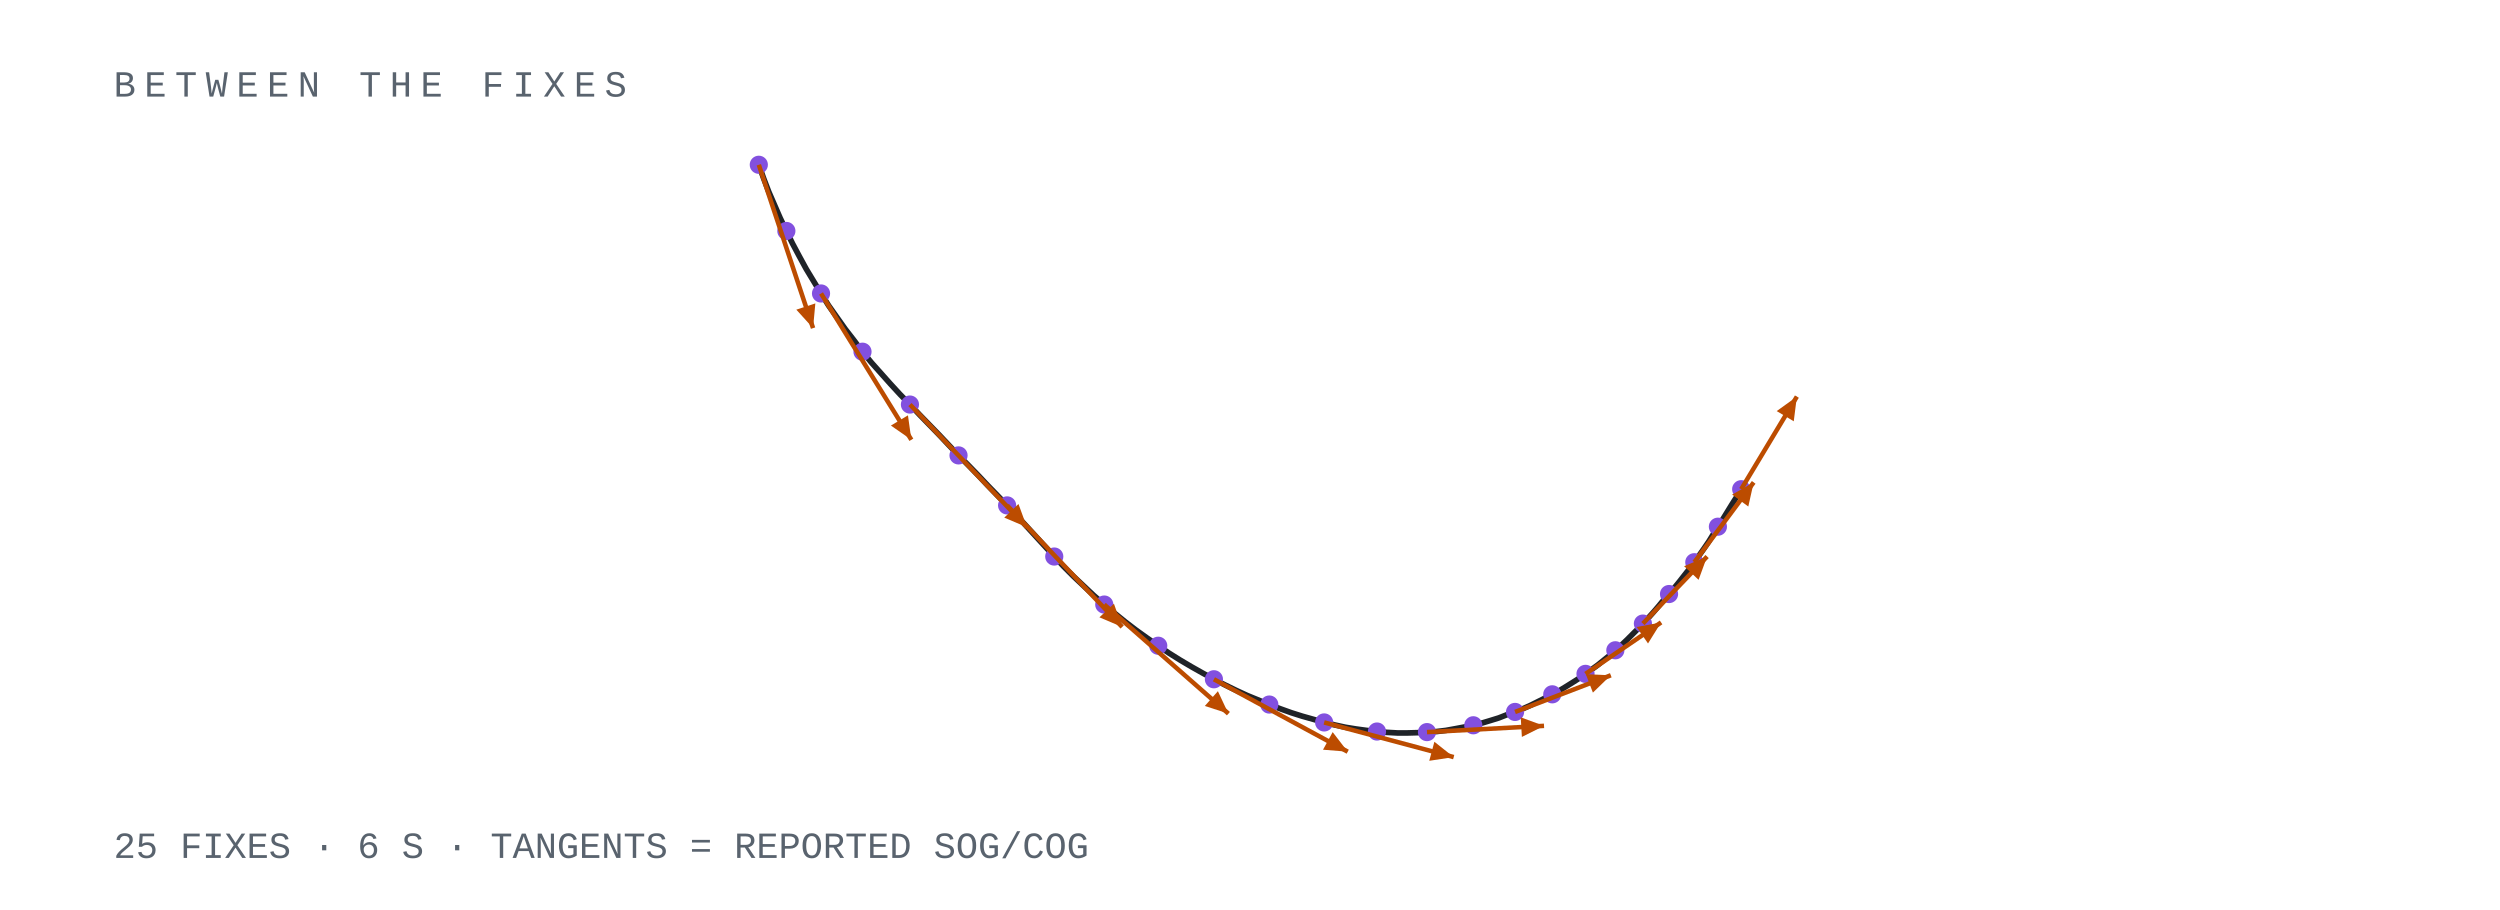
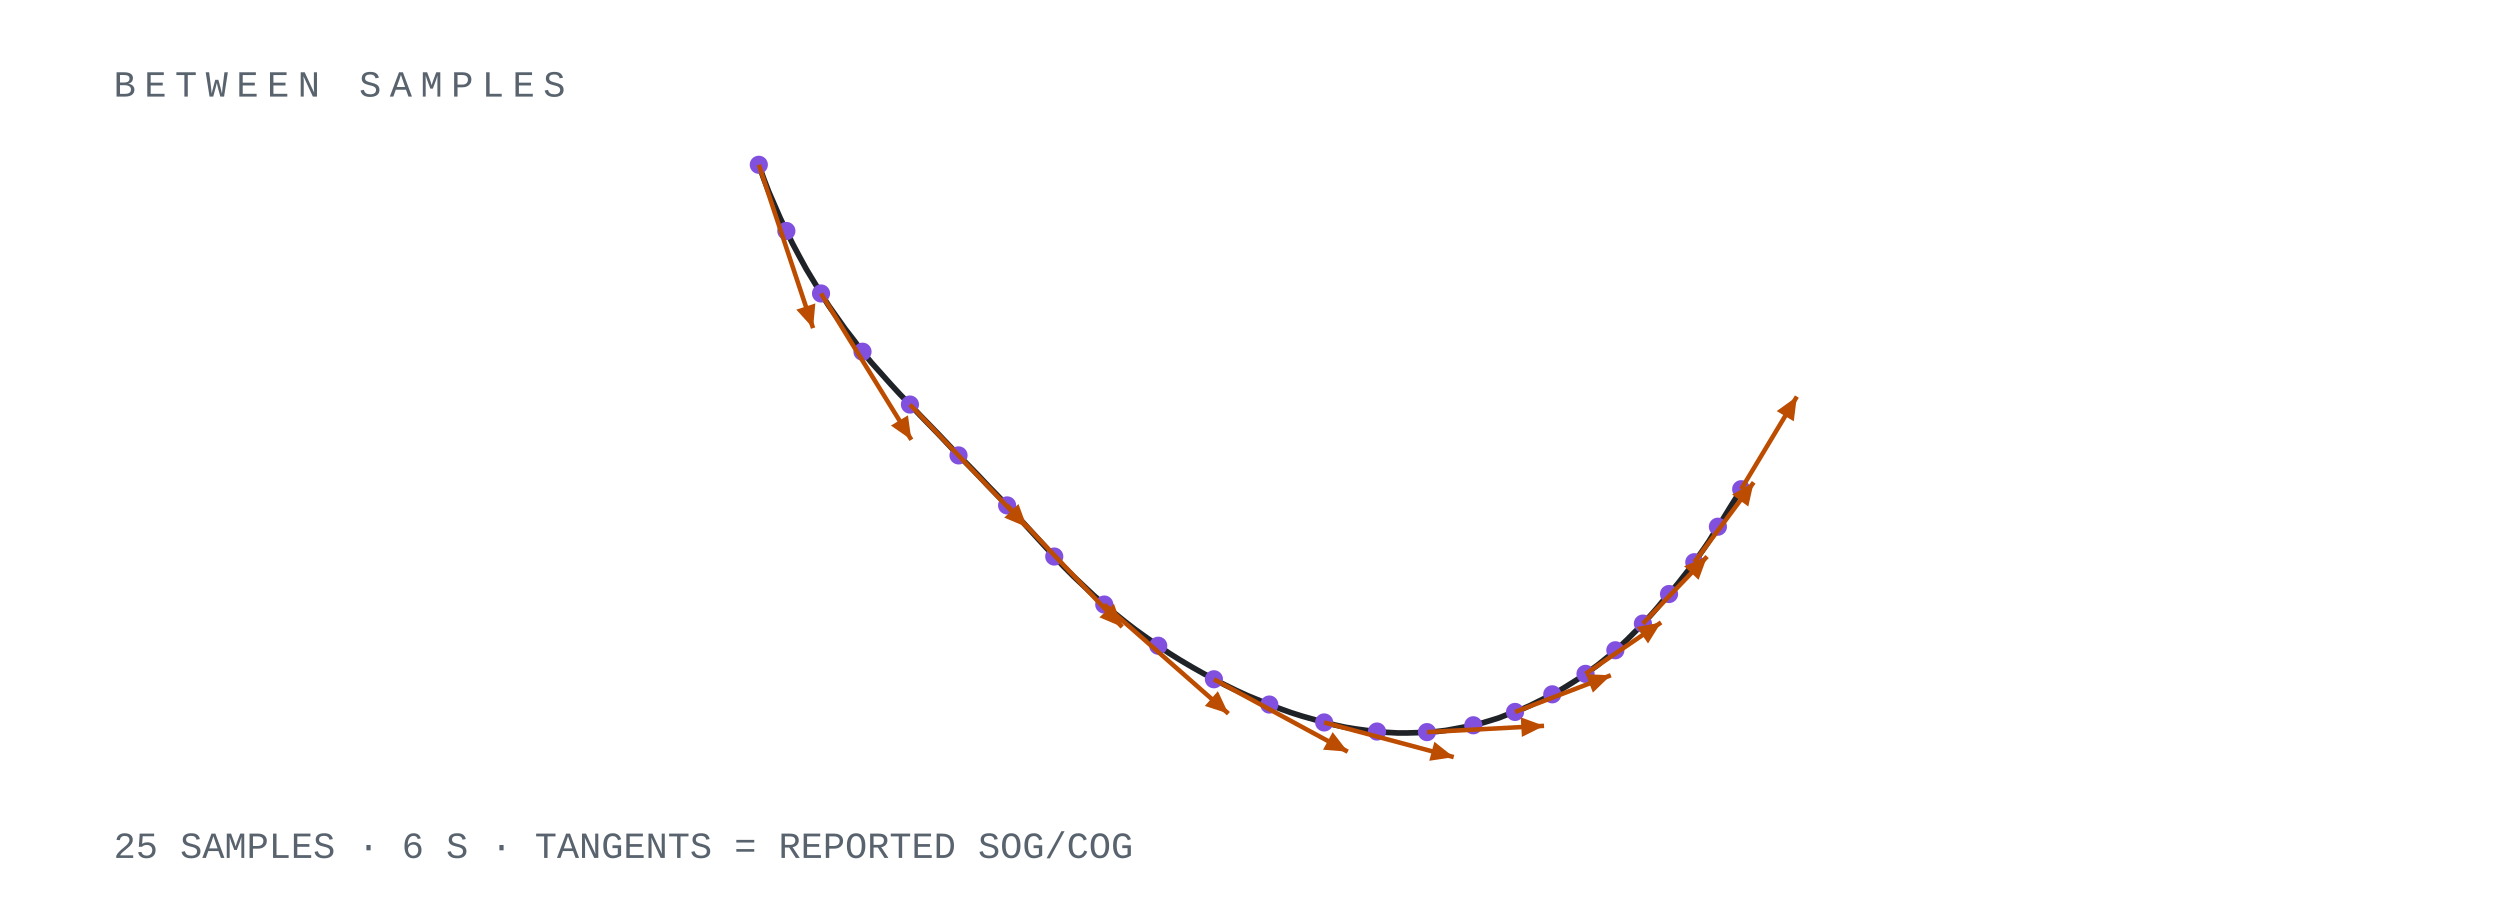
- <svg xmlns="http://www.w3.org/2000/svg" viewBox="0 0 880 320" width="880" height="320" role="img" aria-label="A real tack from the feed: 25 raw fixes over 6 seconds as dots, with the cubic Hermite the replay draws through them. Each amber arrow is half a second of the speed and course that fix reported, the tangents the curve leaves on.">
+ <svg xmlns="http://www.w3.org/2000/svg" viewBox="0 0 880 320" width="880" height="320" role="img" aria-label="A real tack from the feed: 25 raw samples over 6 seconds as dots, with the cubic Hermite curve the replay draws through them. Each amber arrow shows half a second of reported speed and course.">
  <style>
.track{stroke-dasharray:1000;animation:sail 12s linear infinite}
@keyframes sail{0%{stroke-dashoffset:1000}72%{stroke-dashoffset:0}100%{stroke-dashoffset:0}}
@media (prefers-reduced-motion:reduce){*{animation:none!important}.track{stroke-dashoffset:0}}
</style>
-   <text x="40" y="34" font-family="ui-monospace,'SF Mono','Cascadia Mono',Menlo,Consolas,'Liberation Mono',monospace" font-size="13" letter-spacing="3" fill="#59636e">BETWEEN THE FIXES</text>
+   <text x="40" y="34" font-family="ui-monospace,'SF Mono','Cascadia Mono',Menlo,Consolas,'Liberation Mono',monospace" font-size="13" letter-spacing="3" fill="#59636e">BETWEEN SAMPLES</text>
  <path d="M267.1 58.0L268.8 62.8L270.6 67.5L272.6 72.1L274.6 76.7L276.8 81.3L279.0 85.8L281.4 90.3L283.8 94.7L286.4 99.0L289.0 103.3L291.7 107.6L294.6 111.7L297.5 115.8L300.6 119.8L303.6 123.8L306.8 127.7L310.1 131.4L313.4 135.1L316.8 138.8L320.3 142.4L323.7 146.0L327.1 149.5L330.6 153.1L334.0 156.7L337.4 160.3L340.9 163.8L344.3 167.3L347.7 170.9L351.1 174.4L354.5 177.9L357.9 181.5L361.2 185.1L364.5 188.7L367.8 192.3L371.1 195.9L374.5 199.5L377.9 202.9L381.5 206.3L385.0 209.6L388.7 212.8L392.4 215.9L396.1 218.9L399.9 221.8L403.8 224.6L407.7 227.3L411.5 229.9L415.5 232.4L419.4 234.7L423.3 236.9L427.3 239.1L431.2 241.1L435.1 243.0L439.0 244.8L442.9 246.4L446.8 248.0L450.7 249.5L454.6 250.9L458.4 252.1L462.3 253.2L466.1 254.3L469.9 255.2L473.6 256.0L477.3 256.6L481.0 257.1L484.7 257.5L488.3 257.8L491.9 258.0L495.4 258.0L498.9 257.9L502.3 257.7L505.7 257.5L509.0 257.1L512.3 256.5L515.5 255.9L518.6 255.3L521.7 254.5L524.7 253.6L527.6 252.7L530.4 251.6L533.3 250.6L536.0 249.5L538.7 248.3L541.3 247.0L543.9 245.7L546.4 244.4L548.9 243.1L551.2 241.7L553.6 240.2L555.8 238.8L558.1 237.2L560.2 235.7L562.4 234.1L564.5 232.4L566.6 230.7L568.6 228.9L570.6 227.2L572.6 225.3L574.5 223.4L576.4 221.5L578.3 219.5L580.2 217.5L582.0 215.5L583.8 213.4L585.6 211.2L587.5 209.1L589.3 207.0L591.1 204.8L592.9 202.5L594.7 200.2L596.4 197.9L598.1 195.5L599.8 193.1L601.5 190.6L603.1 188.0L604.7 185.4L606.4 182.8L608.0 180.2L609.6 177.6L611.3 174.9L612.9 172.2" fill="none" stroke="#1f2328" stroke-width="2" class="track" pathLength="1000" />
  <circle cx="267.1" cy="58.0" r="3.2" fill="#8250df" />
  <circle cx="276.8" cy="81.3" r="3.2" fill="#8250df" />
  <circle cx="289.0" cy="103.3" r="3.2" fill="#8250df" />
  <circle cx="303.6" cy="123.8" r="3.2" fill="#8250df" />
  <circle cx="320.3" cy="142.4" r="3.2" fill="#8250df" />
  <circle cx="337.4" cy="160.3" r="3.2" fill="#8250df" />
  <circle cx="354.5" cy="177.9" r="3.2" fill="#8250df" />
  <circle cx="371.1" cy="195.9" r="3.2" fill="#8250df" />
  <circle cx="388.7" cy="212.8" r="3.2" fill="#8250df" />
  <circle cx="407.7" cy="227.3" r="3.2" fill="#8250df" />
  <circle cx="427.3" cy="239.1" r="3.2" fill="#8250df" />
  <circle cx="446.8" cy="248.0" r="3.2" fill="#8250df" />
  <circle cx="466.1" cy="254.3" r="3.2" fill="#8250df" />
  <circle cx="484.7" cy="257.5" r="3.2" fill="#8250df" />
  <circle cx="502.3" cy="257.7" r="3.2" fill="#8250df" />
  <circle cx="518.6" cy="255.3" r="3.2" fill="#8250df" />
  <circle cx="533.3" cy="250.6" r="3.2" fill="#8250df" />
  <circle cx="546.4" cy="244.4" r="3.2" fill="#8250df" />
  <circle cx="558.1" cy="237.2" r="3.2" fill="#8250df" />
  <circle cx="568.6" cy="228.9" r="3.2" fill="#8250df" />
  <circle cx="578.3" cy="219.5" r="3.2" fill="#8250df" />
  <circle cx="587.5" cy="209.1" r="3.2" fill="#8250df" />
  <circle cx="596.4" cy="197.9" r="3.2" fill="#8250df" />
  <circle cx="604.7" cy="185.4" r="3.2" fill="#8250df" />
  <circle cx="612.9" cy="172.2" r="3.2" fill="#8250df" />
  <line x1="267.1" y1="58.0" x2="286.2" y2="115.5" stroke="#bc4c00" stroke-width="1.6" />
  <polygon points="286.2,115.5 287.0,106.8 280.3,109.0" fill="#bc4c00" />
  <line x1="289.0" y1="103.3" x2="320.8" y2="154.8" stroke="#bc4c00" stroke-width="1.6" />
  <polygon points="320.8,154.8 319.6,146.2 313.6,149.8" fill="#bc4c00" />
  <line x1="320.3" y1="142.4" x2="361.5" y2="185.6" stroke="#bc4c00" stroke-width="1.6" />
  <polygon points="361.5,185.6 358.5,177.4 353.5,182.2" fill="#bc4c00" />
  <line x1="354.5" y1="177.9" x2="395.0" y2="220.7" stroke="#bc4c00" stroke-width="1.6" />
  <polygon points="395.0,220.7 392.1,212.5 387.0,217.3" fill="#bc4c00" />
  <line x1="388.7" y1="212.8" x2="432.4" y2="251.2" stroke="#bc4c00" stroke-width="1.6" />
  <polygon points="432.4,251.2 428.7,243.3 424.1,248.5" fill="#bc4c00" />
  <line x1="427.3" y1="239.1" x2="474.4" y2="264.6" stroke="#bc4c00" stroke-width="1.6" />
  <polygon points="474.4,264.6 469.1,257.7 465.7,263.9" fill="#bc4c00" />
  <line x1="466.1" y1="254.3" x2="511.7" y2="266.5" stroke="#bc4c00" stroke-width="1.6" />
  <polygon points="511.7,266.5 504.9,261.1 503.1,267.8" fill="#bc4c00" />
  <line x1="502.3" y1="257.7" x2="543.5" y2="255.5" stroke="#bc4c00" stroke-width="1.6" />
  <polygon points="543.5,255.5 535.3,252.5 535.7,259.4" fill="#bc4c00" />
  <line x1="533.3" y1="250.6" x2="567.0" y2="237.7" stroke="#bc4c00" stroke-width="1.6" />
  <polygon points="567.0,237.7 558.2,237.3 560.7,243.8" fill="#bc4c00" />
  <line x1="558.1" y1="237.2" x2="584.7" y2="219.1" stroke="#bc4c00" stroke-width="1.6" />
  <polygon points="584.7,219.1 576.1,220.7 580.1,226.5" fill="#bc4c00" />
  <line x1="578.3" y1="219.5" x2="600.9" y2="195.9" stroke="#bc4c00" stroke-width="1.6" />
  <polygon points="600.9,195.9 592.8,199.3 597.9,204.1" fill="#bc4c00" />
  <line x1="596.4" y1="197.9" x2="617.3" y2="169.8" stroke="#bc4c00" stroke-width="1.6" />
  <polygon points="617.3,169.8 609.7,174.1 615.4,178.3" fill="#bc4c00" />
  <line x1="612.9" y1="172.2" x2="632.5" y2="139.6" stroke="#bc4c00" stroke-width="1.6" />
  <polygon points="632.5,139.6 625.4,144.7 631.4,148.3" fill="#bc4c00" />
-   <text x="40" y="302" font-family="ui-monospace,'SF Mono','Cascadia Mono',Menlo,Consolas,'Liberation Mono',monospace" font-size="13" fill="#59636e">25 FIXES · 6 S · TANGENTS = REPORTED SOG/COG</text>
+   <text x="40" y="302" font-family="ui-monospace,'SF Mono','Cascadia Mono',Menlo,Consolas,'Liberation Mono',monospace" font-size="13" fill="#59636e">25 SAMPLES · 6 S · TANGENTS = REPORTED SOG/COG</text>
</svg>
